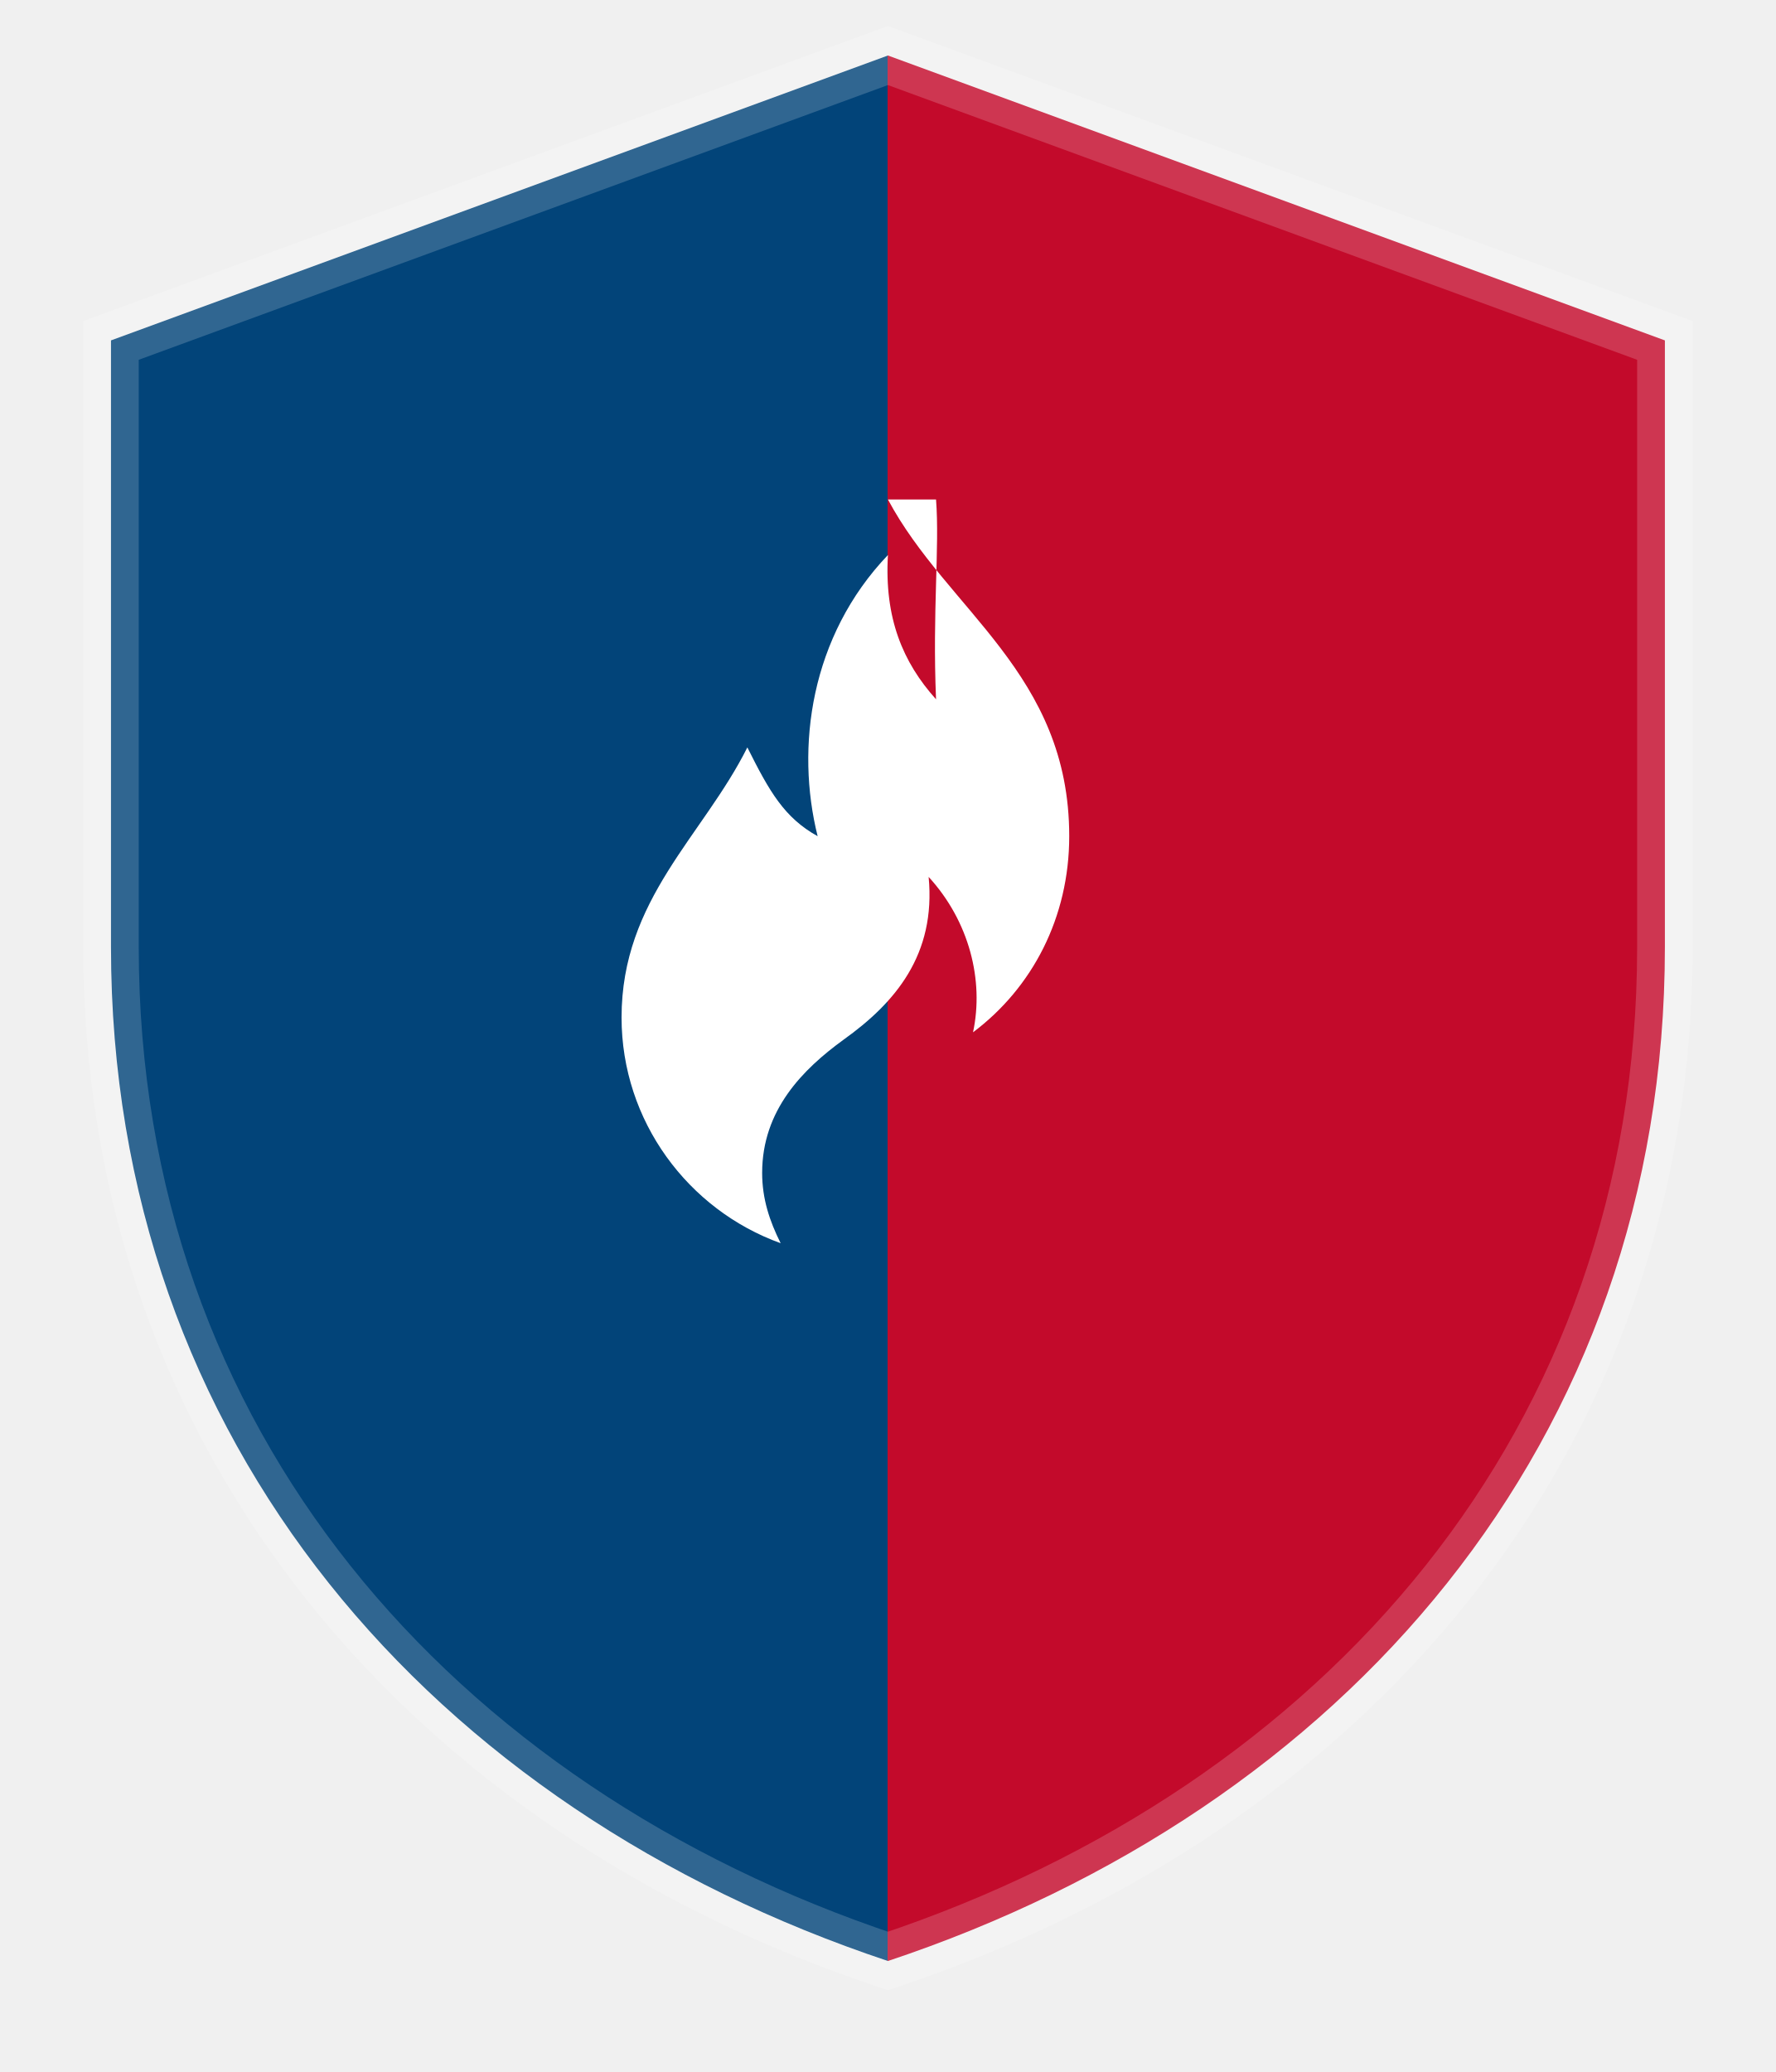
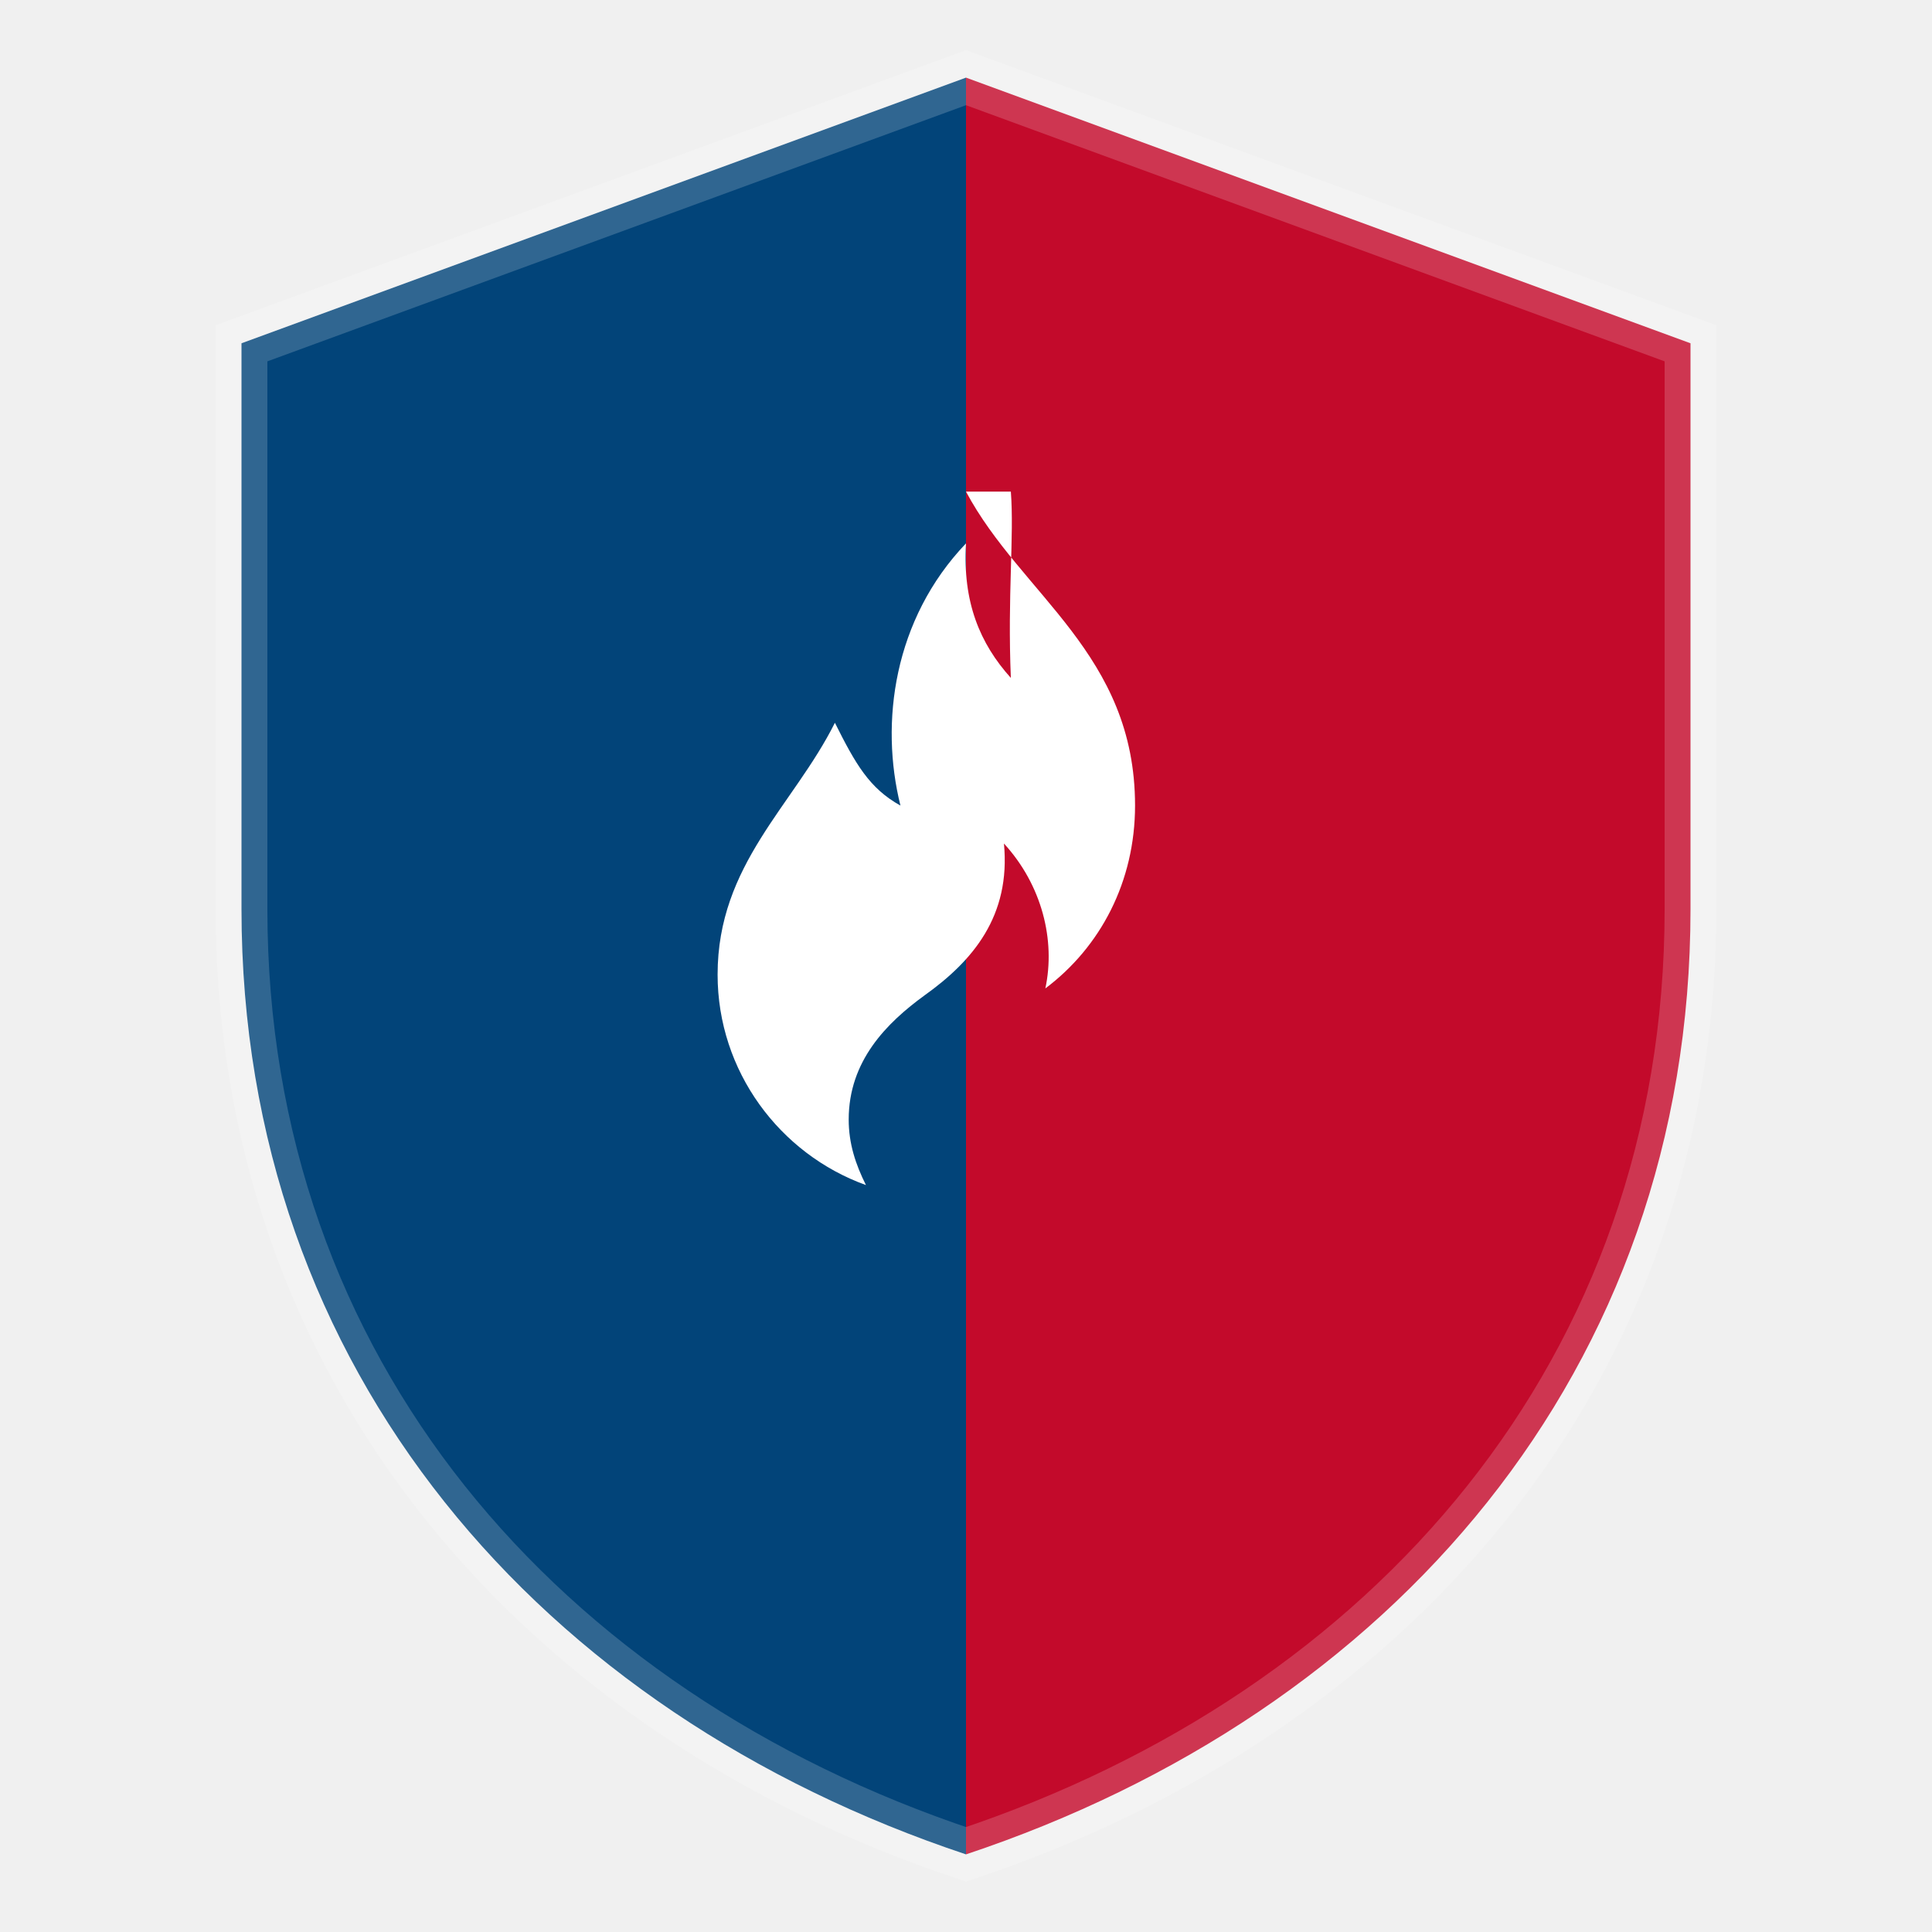
- <svg xmlns="http://www.w3.org/2000/svg" viewBox="0 0 48 56" role="img" aria-label="EverSafe shield">
+ <svg xmlns="http://www.w3.org/2000/svg" viewBox="-4 -0.75 56 56" width="56" height="56" role="img" aria-label="EverSafe shield">
  <defs>
    <linearGradient id="fav-split" x1="0" y1="0" x2="1" y2="0">
      <stop offset="50%" stop-color="#024479" />
      <stop offset="50%" stop-color="#c30a2b" />
    </linearGradient>
  </defs>
  <path d="M24 1.5 45 9.2v16.4c0 13.4-8.7 23.3-21 27.4C11.7 48.9 3 39 3 25.6V9.2L24 1.5Z" fill="url(#fav-split)" />
  <path d="M24 1.5 45 9.2v16.4c0 13.4-8.7 23.3-21 27.4C11.7 48.9 3 39 3 25.6V9.2L24 1.5Z" fill="none" stroke="#ffffff" stroke-opacity="0.18" stroke-width="1.5" />
  <path d="M24 13.5c1.6 3 4.9 4.7 4.9 9.1 0 2.2-1 4.1-2.6 5.3.3-1.4-.1-3-1.2-4.2.2 2.1-.9 3.4-2.3 4.4-1.1.8-2.2 1.9-2.2 3.6 0 .7.2 1.3.5 1.9-2.5-.9-4.3-3.3-4.3-6.1 0-3.2 2.2-4.9 3.4-7.3.6 1.2 1 1.9 1.9 2.4-.6-2.4-.2-5.4 1.9-7.6-.1 1.7.4 2.9 1.3 3.9-.1-2.4.1-4.1 0-5.4Z" fill="#ffffff" />
</svg>
